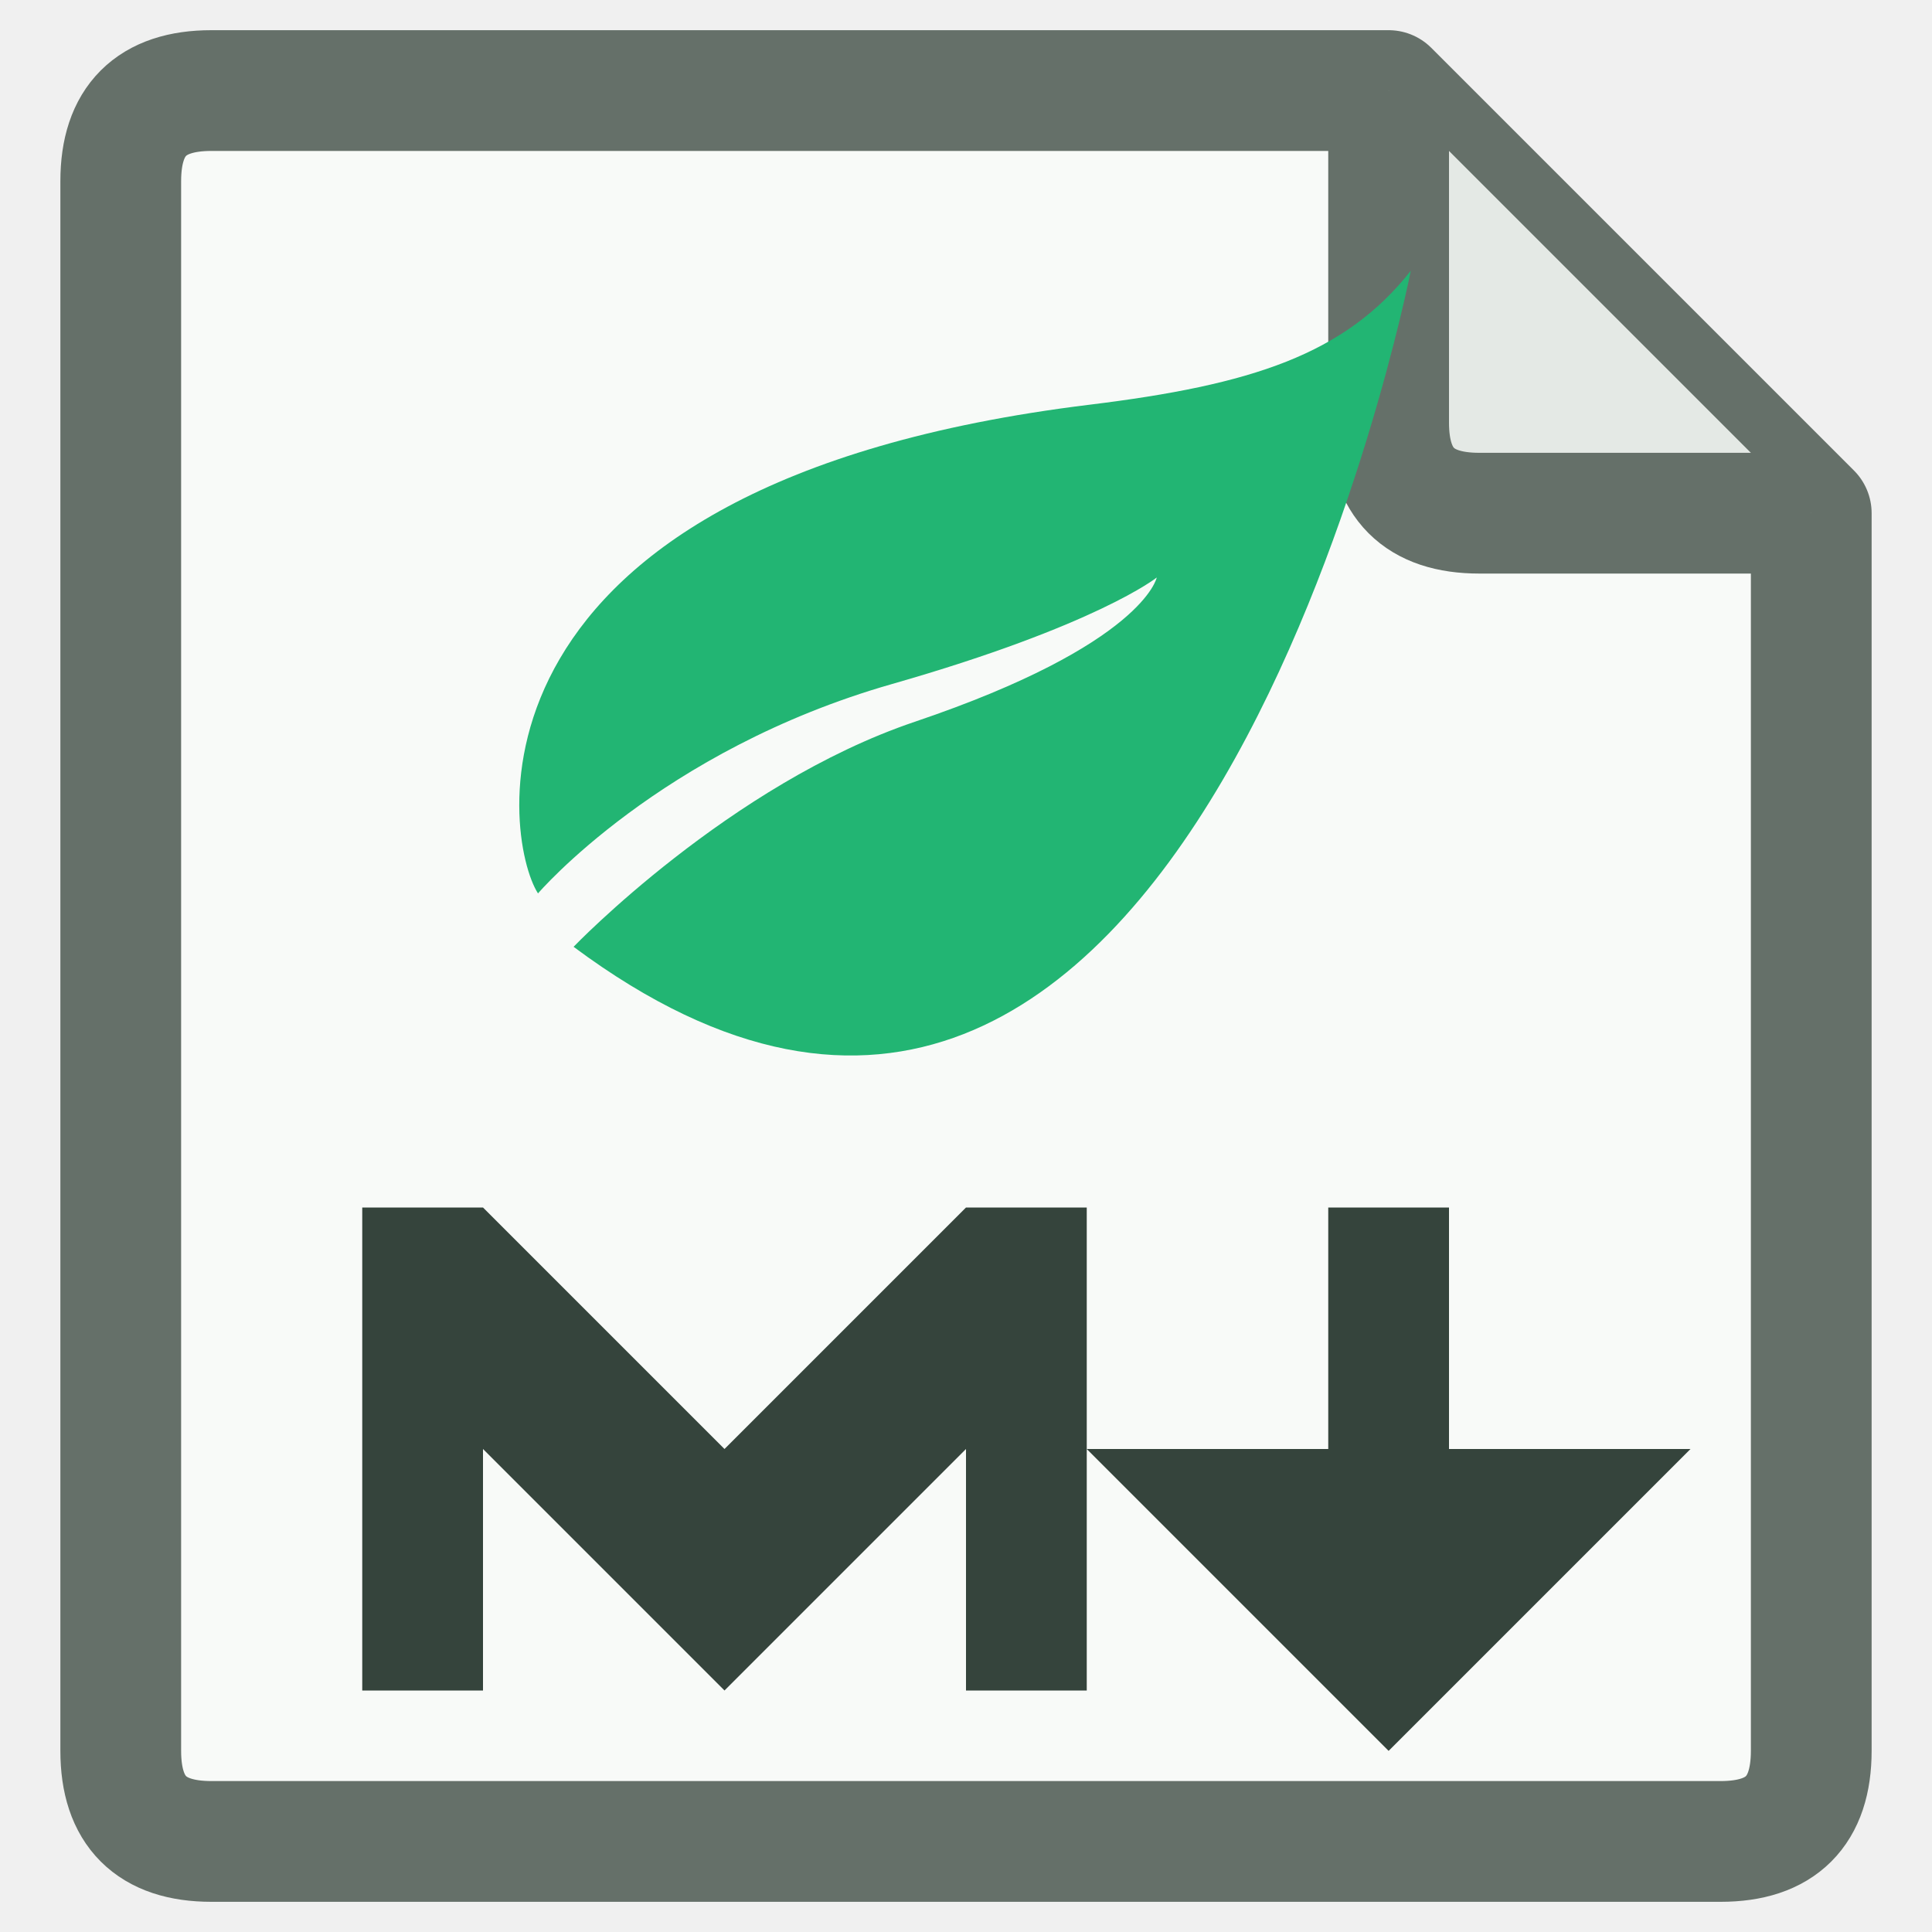
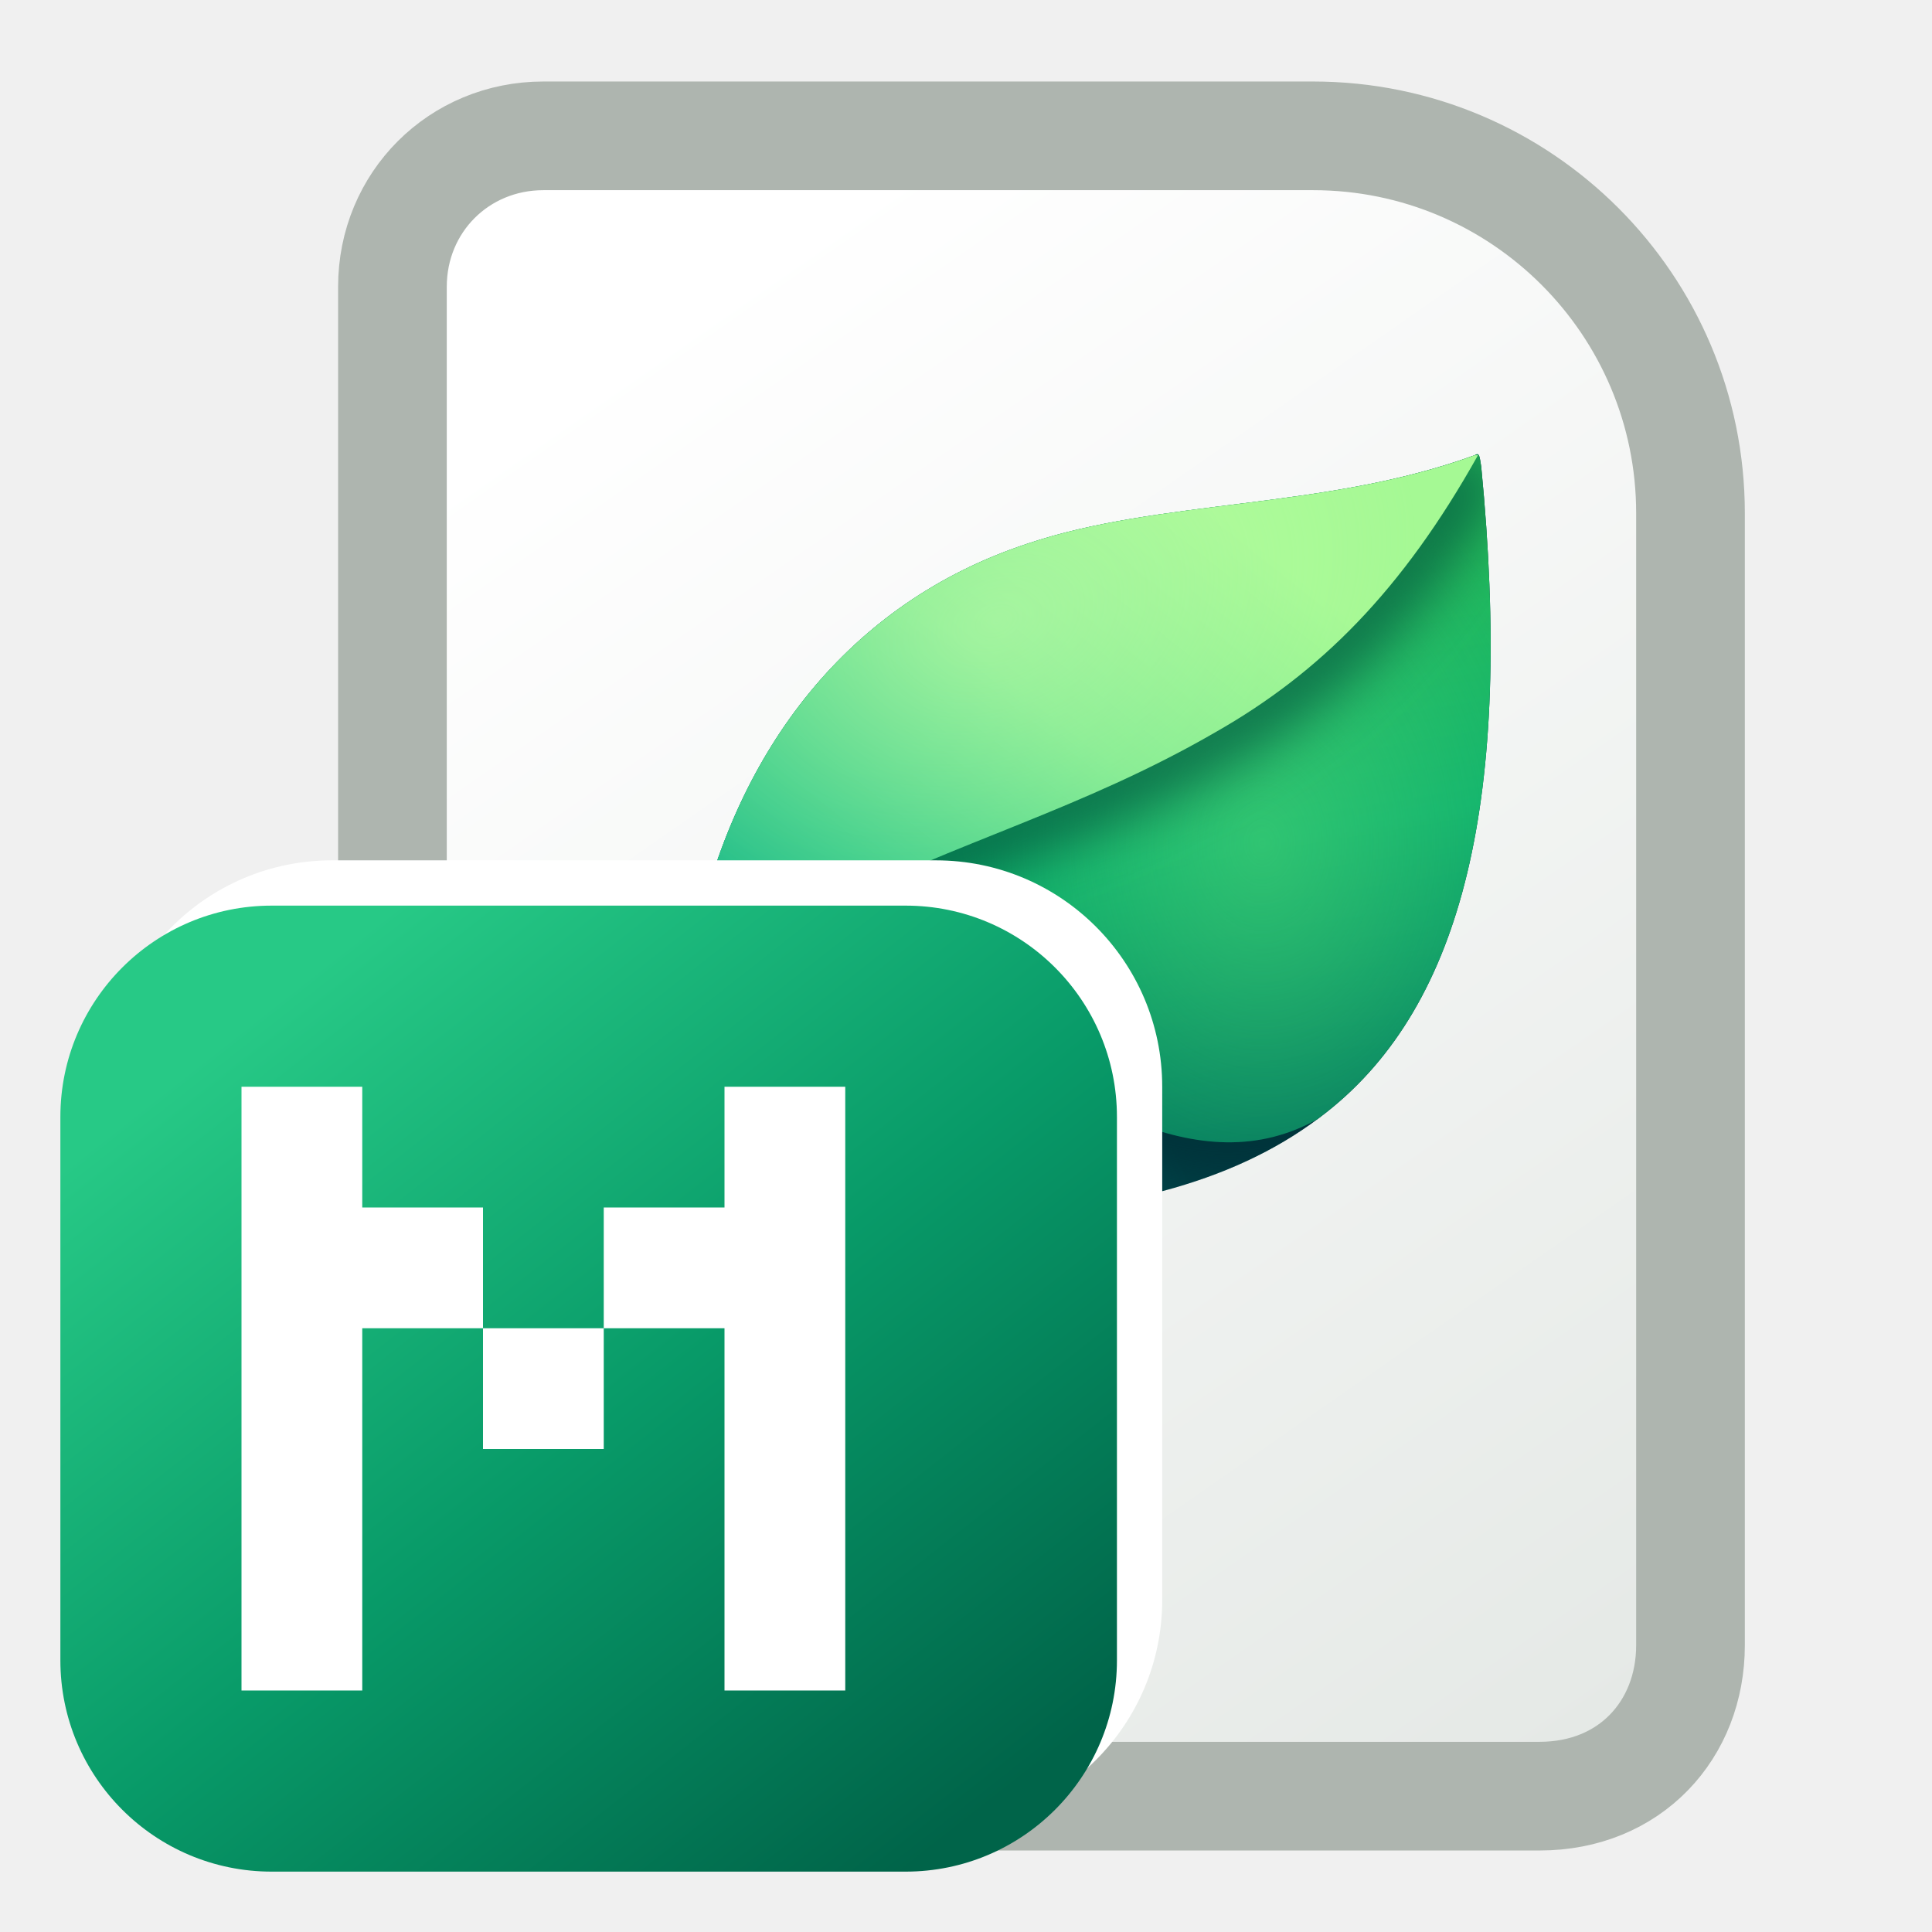
- <svg xmlns="http://www.w3.org/2000/svg" viewBox="0 0 64 64" fill="none">
-   <path d="M7 3H46L60 17V58Q60 61 57 61H7Q4 61 4 58V6Q4 3 7 3Z" fill="#F8FAF8" stroke="#657069" stroke-width="4" stroke-linejoin="round" />
-   <path d="M46 3V14Q46 17 49 17H60" fill="#E4E9E5" stroke="#657069" stroke-width="4" stroke-linejoin="round" />
-   <path transform="translate(12 2) scale(.078)" fill="#22B573" d="M74.65,353.8c-14.67-22.67-38.65-174.11,234.22-207.56,68.89-8.44,108.44-21.33,136.44-56.89,0,0-94.67,481.33-355.56,287.11,0,0,66.17-68.94,144.89-95.56,97.18-32.85,102.78-61.28,102.78-61.28,0,0-25.33,20.33-112.56,45.28-98.27,28.1-150.22,88.89-150.22,88.89" />
-   <path fill="#35443C" d="M12 40H16L24 48L32 40H36V56H32V48L24 56L16 48V56H12ZM44 40H48V48H56L46 58L36 48H44Z" />
+ <svg xmlns="http://www.w3.org/2000/svg" xmlns:xlink="http://www.w3.org/1999/xlink" width="16" height="16" viewBox="0 0 64 64">
+   <defs>
+     <path id="leaf-outline" d="M 648 142 C 555 176 453 169 370 197 C 258 234 190 326 165 438 C 150 507 153 601 171 656 C 173 664 176 667 183 662 C 231 623 278 618 334 615 C 430 612 503 592 556 550 C 641 483 672 354 652 149 C 651 143 651 140 648 142 Z" />
+     <path id="leaf-body" d="M 107 103 H 707 V 466 L 551 554 C 514 575 475 572 433 555 C 365 528 309 473 226 483 C 190 487 166 514 159 559 H 107 Z" />
+     <path id="leaf-fold" d="M 648 142 C 555 176 453 169 370 197 C 258 234 190 326 165 438 C 154 485 152 538 159 585 C 154 511 184 460 246 423 C 326 382 404 362 487 314 C 552 277 603 226 650 142 Z" />
+     <linearGradient id="underside-color" x1="442" y1="535" x2="206" y2="661" gradientUnits="userSpaceOnUse">
+       <stop stop-color="#003d43" />
+       <stop offset="0.65" stop-color="#00635f" />
+       <stop offset="1" stop-color="#079c83" />
+     </linearGradient>
+     <radialGradient id="underside-light" cx="193" cy="637" r="213" gradientTransform="translate(0 -191.1) scale(1 1.3)" gradientUnits="userSpaceOnUse">
+       <stop stop-color="#22c5a3" stop-opacity="0.8" />
+       <stop offset="1" stop-color="#22c5a3" stop-opacity="0" />
+     </radialGradient>
+     <linearGradient id="body-color" x1="477" y1="225" x2="535" y2="574" gradientUnits="userSpaceOnUse">
+       <stop stop-color="#24ba5c" />
+       <stop offset="0.45" stop-color="#0cb16c" />
+       <stop offset="1" stop-color="#00765d" />
+     </linearGradient>
+     <radialGradient id="body-light" cx="516" cy="383" r="192" gradientTransform="translate(0 -114.9) scale(1 1.3)" gradientUnits="userSpaceOnUse">
+       <stop stop-color="#54d878" stop-opacity="0.5" />
+       <stop offset="1" stop-color="#54d878" stop-opacity="0" />
+     </radialGradient>
+     <linearGradient id="fold-color" x1="478" y1="169" x2="214" y2="502" gradientUnits="userSpaceOnUse">
+       <stop stop-color="#a5f994" />
+       <stop offset="0.38" stop-color="#7eea90" />
+       <stop offset="0.72" stop-color="#38cc8a" />
+       <stop offset="1" stop-color="#08ad86" />
+     </linearGradient>
+     <radialGradient id="fold-light" cx="0" cy="0" r="236" gradientTransform="translate(351 245) rotate(-22) scale(1.15 0.78)" gradientUnits="userSpaceOnUse">
+       <stop stop-color="#d1ffb3" stop-opacity="0.42" />
+       <stop offset="1" stop-color="#d1ffb3" stop-opacity="0" />
+     </radialGradient>
+     <clipPath id="leaf-clip">
+       <use xlink:href="#leaf-outline" />
+     </clipPath>
+     <clipPath id="body-clip">
+       <use xlink:href="#leaf-body" />
+     </clipPath>
+     <filter id="fold-shadow" x="-30%" y="-30%" width="160%" height="160%" color-interpolation-filters="sRGB">
+       <feGaussianBlur stdDeviation="18" />
+     </filter>
+     <filter id="curl-shadow" x="-30%" y="-60%" width="160%" height="220%" color-interpolation-filters="sRGB">
+       <feGaussianBlur stdDeviation="14" />
+     </filter>
+     <linearGradient id="page-face" x1="20" y1="12" x2="52" y2="58" gradientUnits="userSpaceOnUse">
+       <stop stop-color="#ffffff" />
+       <stop offset="1" stop-color="#e5e9e6" />
+     </linearGradient>
+     <linearGradient id="badge-face" x1="8" y1="34" x2="30" y2="62" gradientUnits="userSpaceOnUse">
+       <stop stop-color="#27c986" />
+       <stop offset="0.5" stop-color="#089a68" />
+       <stop offset="1" stop-color="#006449" />
+     </linearGradient>
+   </defs>
+   <path id="document-page" d="M 18 4.5 H 43.5 C 50.4 4.5 56 10.1 56 17 V 54.5 C 56 57.3 54 59.5 51 59.5 H 18 C 15.2 59.5 13 57.3 13 54.5 V 9.5 C 13 6.7 15.2 4.5 18 4.5 Z" fill="url(#page-face)" stroke="#aeb5af" stroke-width="3.6" stroke-linejoin="round" />
+   <g transform="translate(14.29333 7.506667) scale(0.05333333)">
+     <g clip-path="url(#leaf-clip)">
+       <g id="curled-underside">
+         <use xlink:href="#leaf-outline" fill="url(#underside-color)" />
+         <use xlink:href="#leaf-outline" fill="url(#underside-light)" />
+         <path d="M 159 559 C 166 514 190 487 226 483 C 309 473 365 528 433 555 C 475 572 514 575 551 554" fill="none" stroke="#002d35" stroke-width="30" stroke-opacity="0.75" filter="url(#curl-shadow)" />
+       </g>
+       <g id="emerald-body">
+         <use xlink:href="#leaf-body" fill="url(#body-color)" />
+         <use xlink:href="#leaf-body" fill="url(#body-light)" />
+         <g clip-path="url(#body-clip)">
+           <path d="M 159 585 C 154 511 184 460 246 423 C 326 382 404 362 487 314 C 552 277 603 226 650 142" fill="none" stroke="#004f3c" stroke-width="43" stroke-opacity="0.72" filter="url(#fold-shadow)" />
+         </g>
+       </g>
+       <g id="mint-fold">
+         <use xlink:href="#leaf-fold" fill="url(#fold-color)" />
+         <use xlink:href="#leaf-fold" fill="url(#fold-light)" />
+       </g>
+     </g>
+   </g>
+   <rect x="3.5" y="28.5" width="35" height="32" rx="7.5" fill="#ffffff" />
+   <rect id="markdown-badge" x="2" y="30" width="35" height="32" rx="7" fill="url(#badge-face)" />
+   <path id="markdown-glyph" d="M 8 56 V 36 H 12 V 40 H 16 V 44 H 20 V 40 H 24 V 36 H 28 V 56 H 24 V 44 H 20 V 48 H 16 V 44 H 12 V 56 Z" fill="#ffffff" />
</svg>
